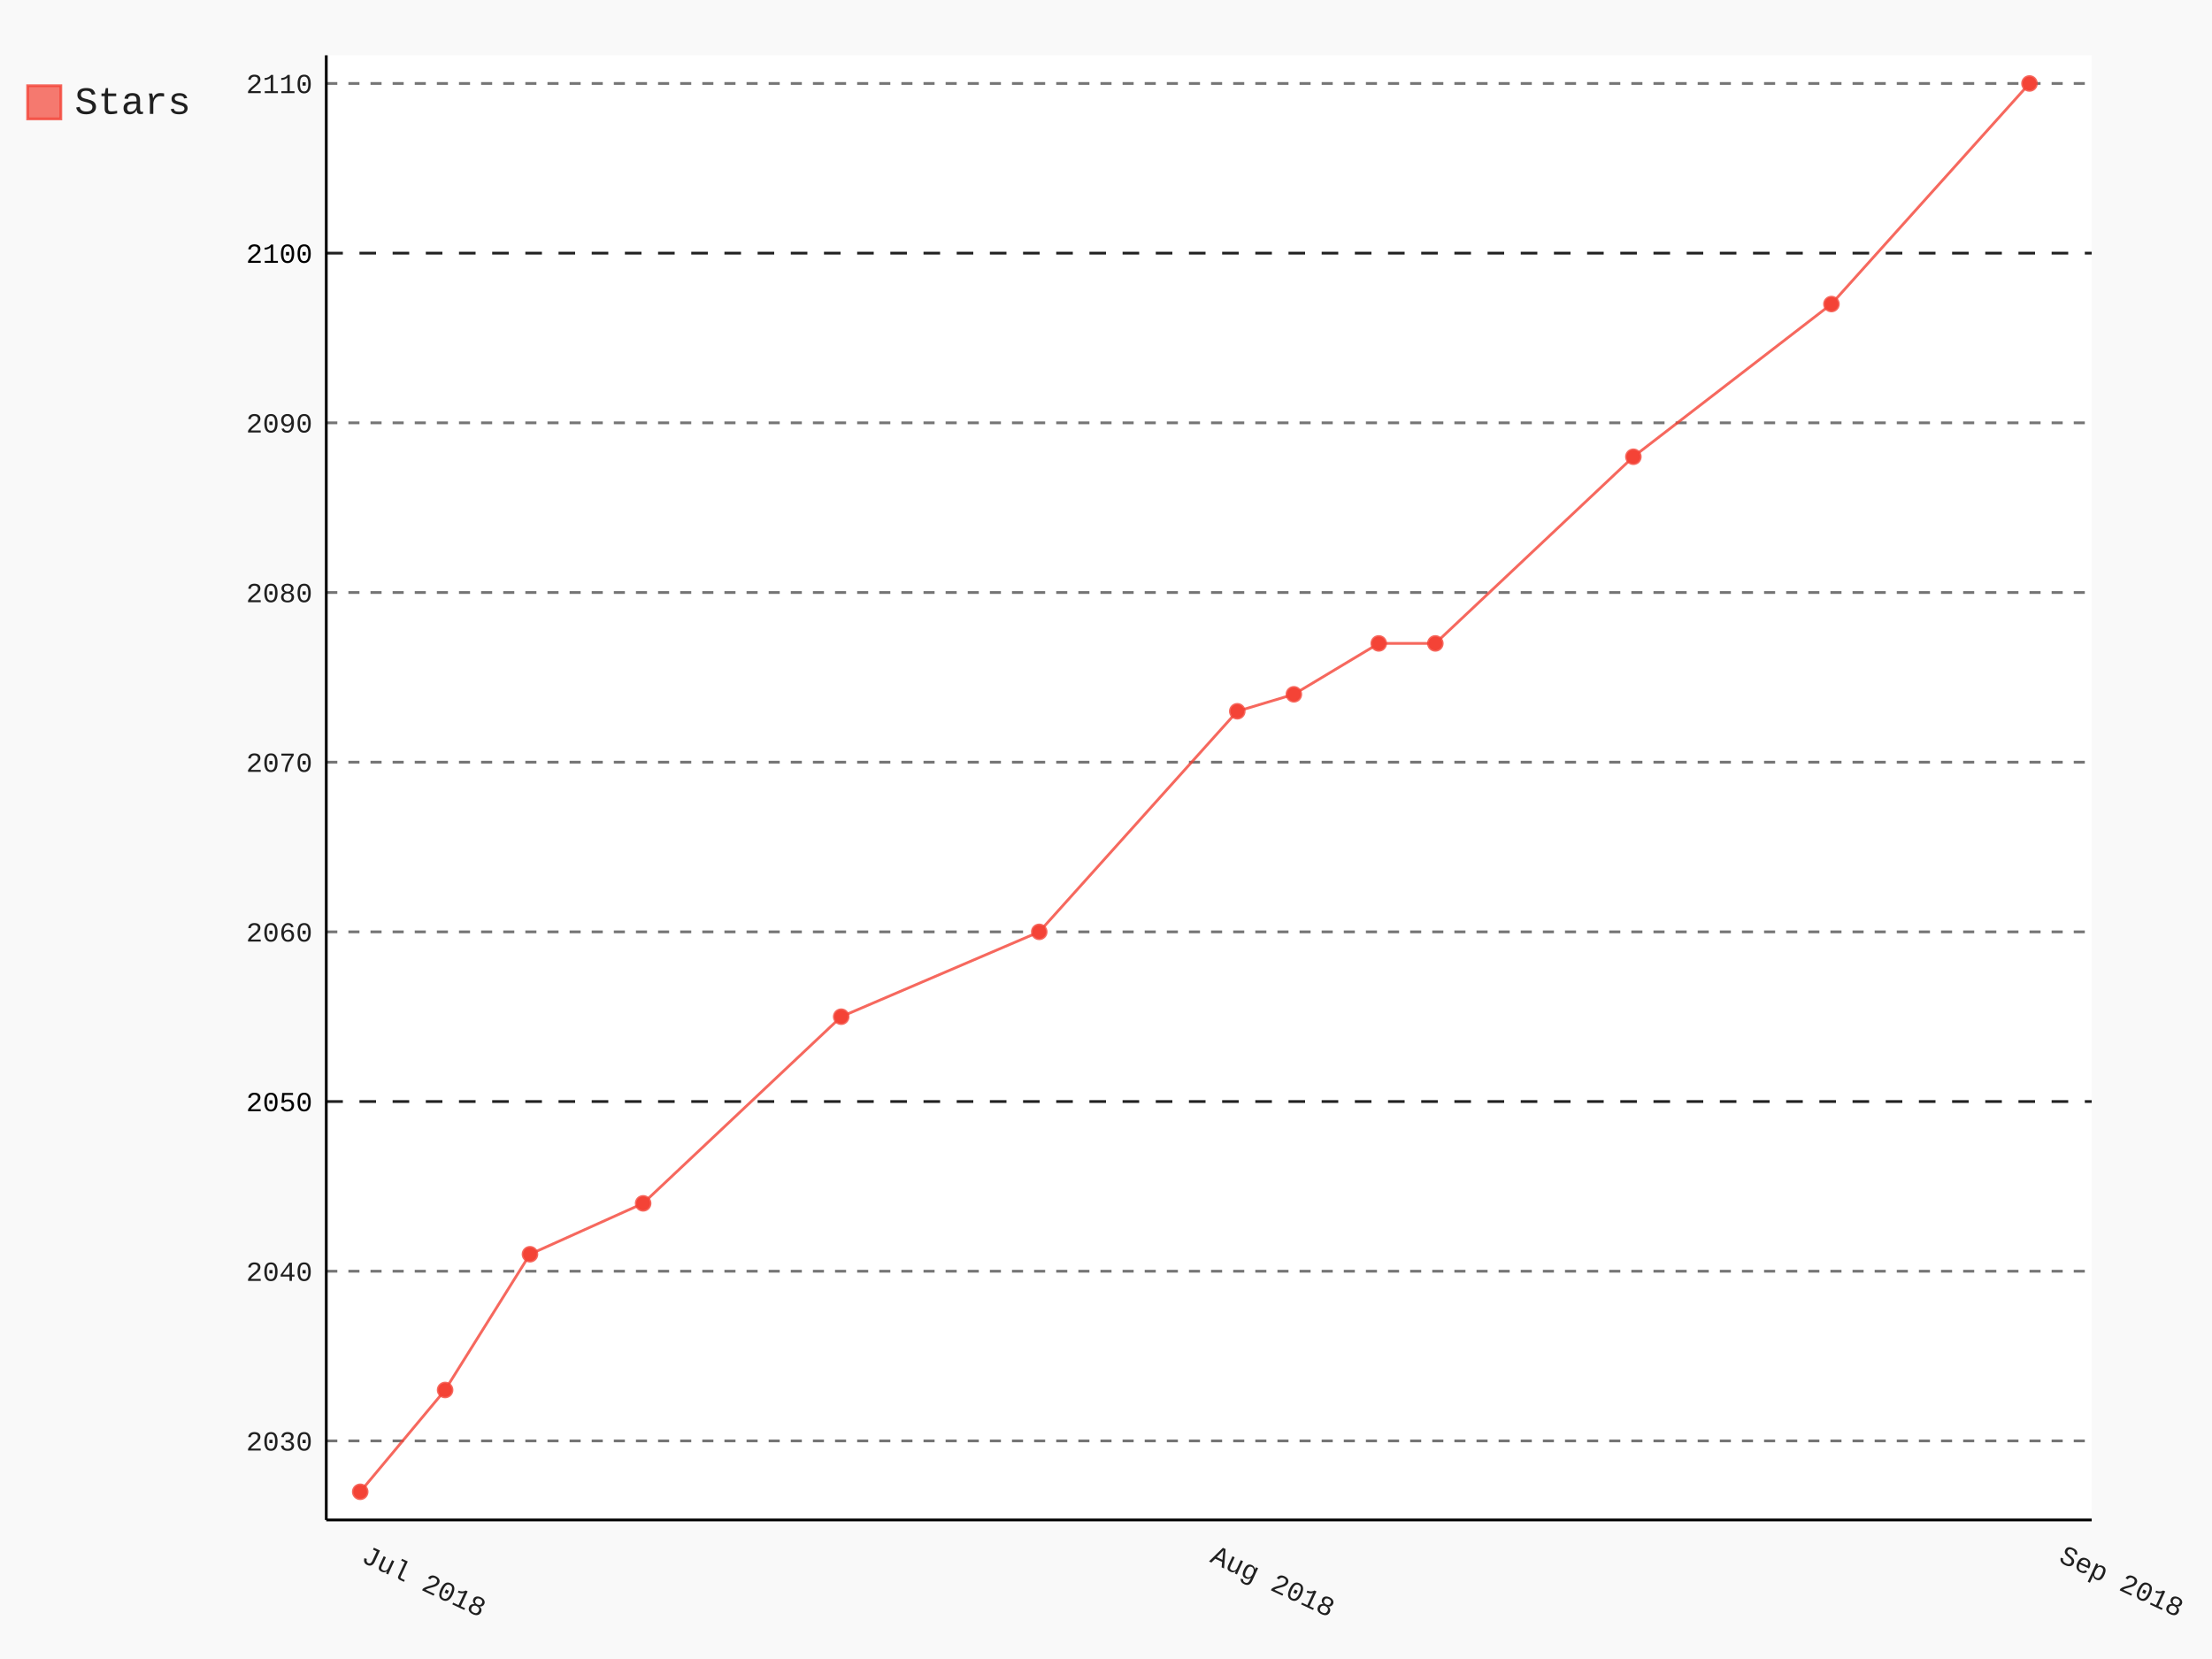
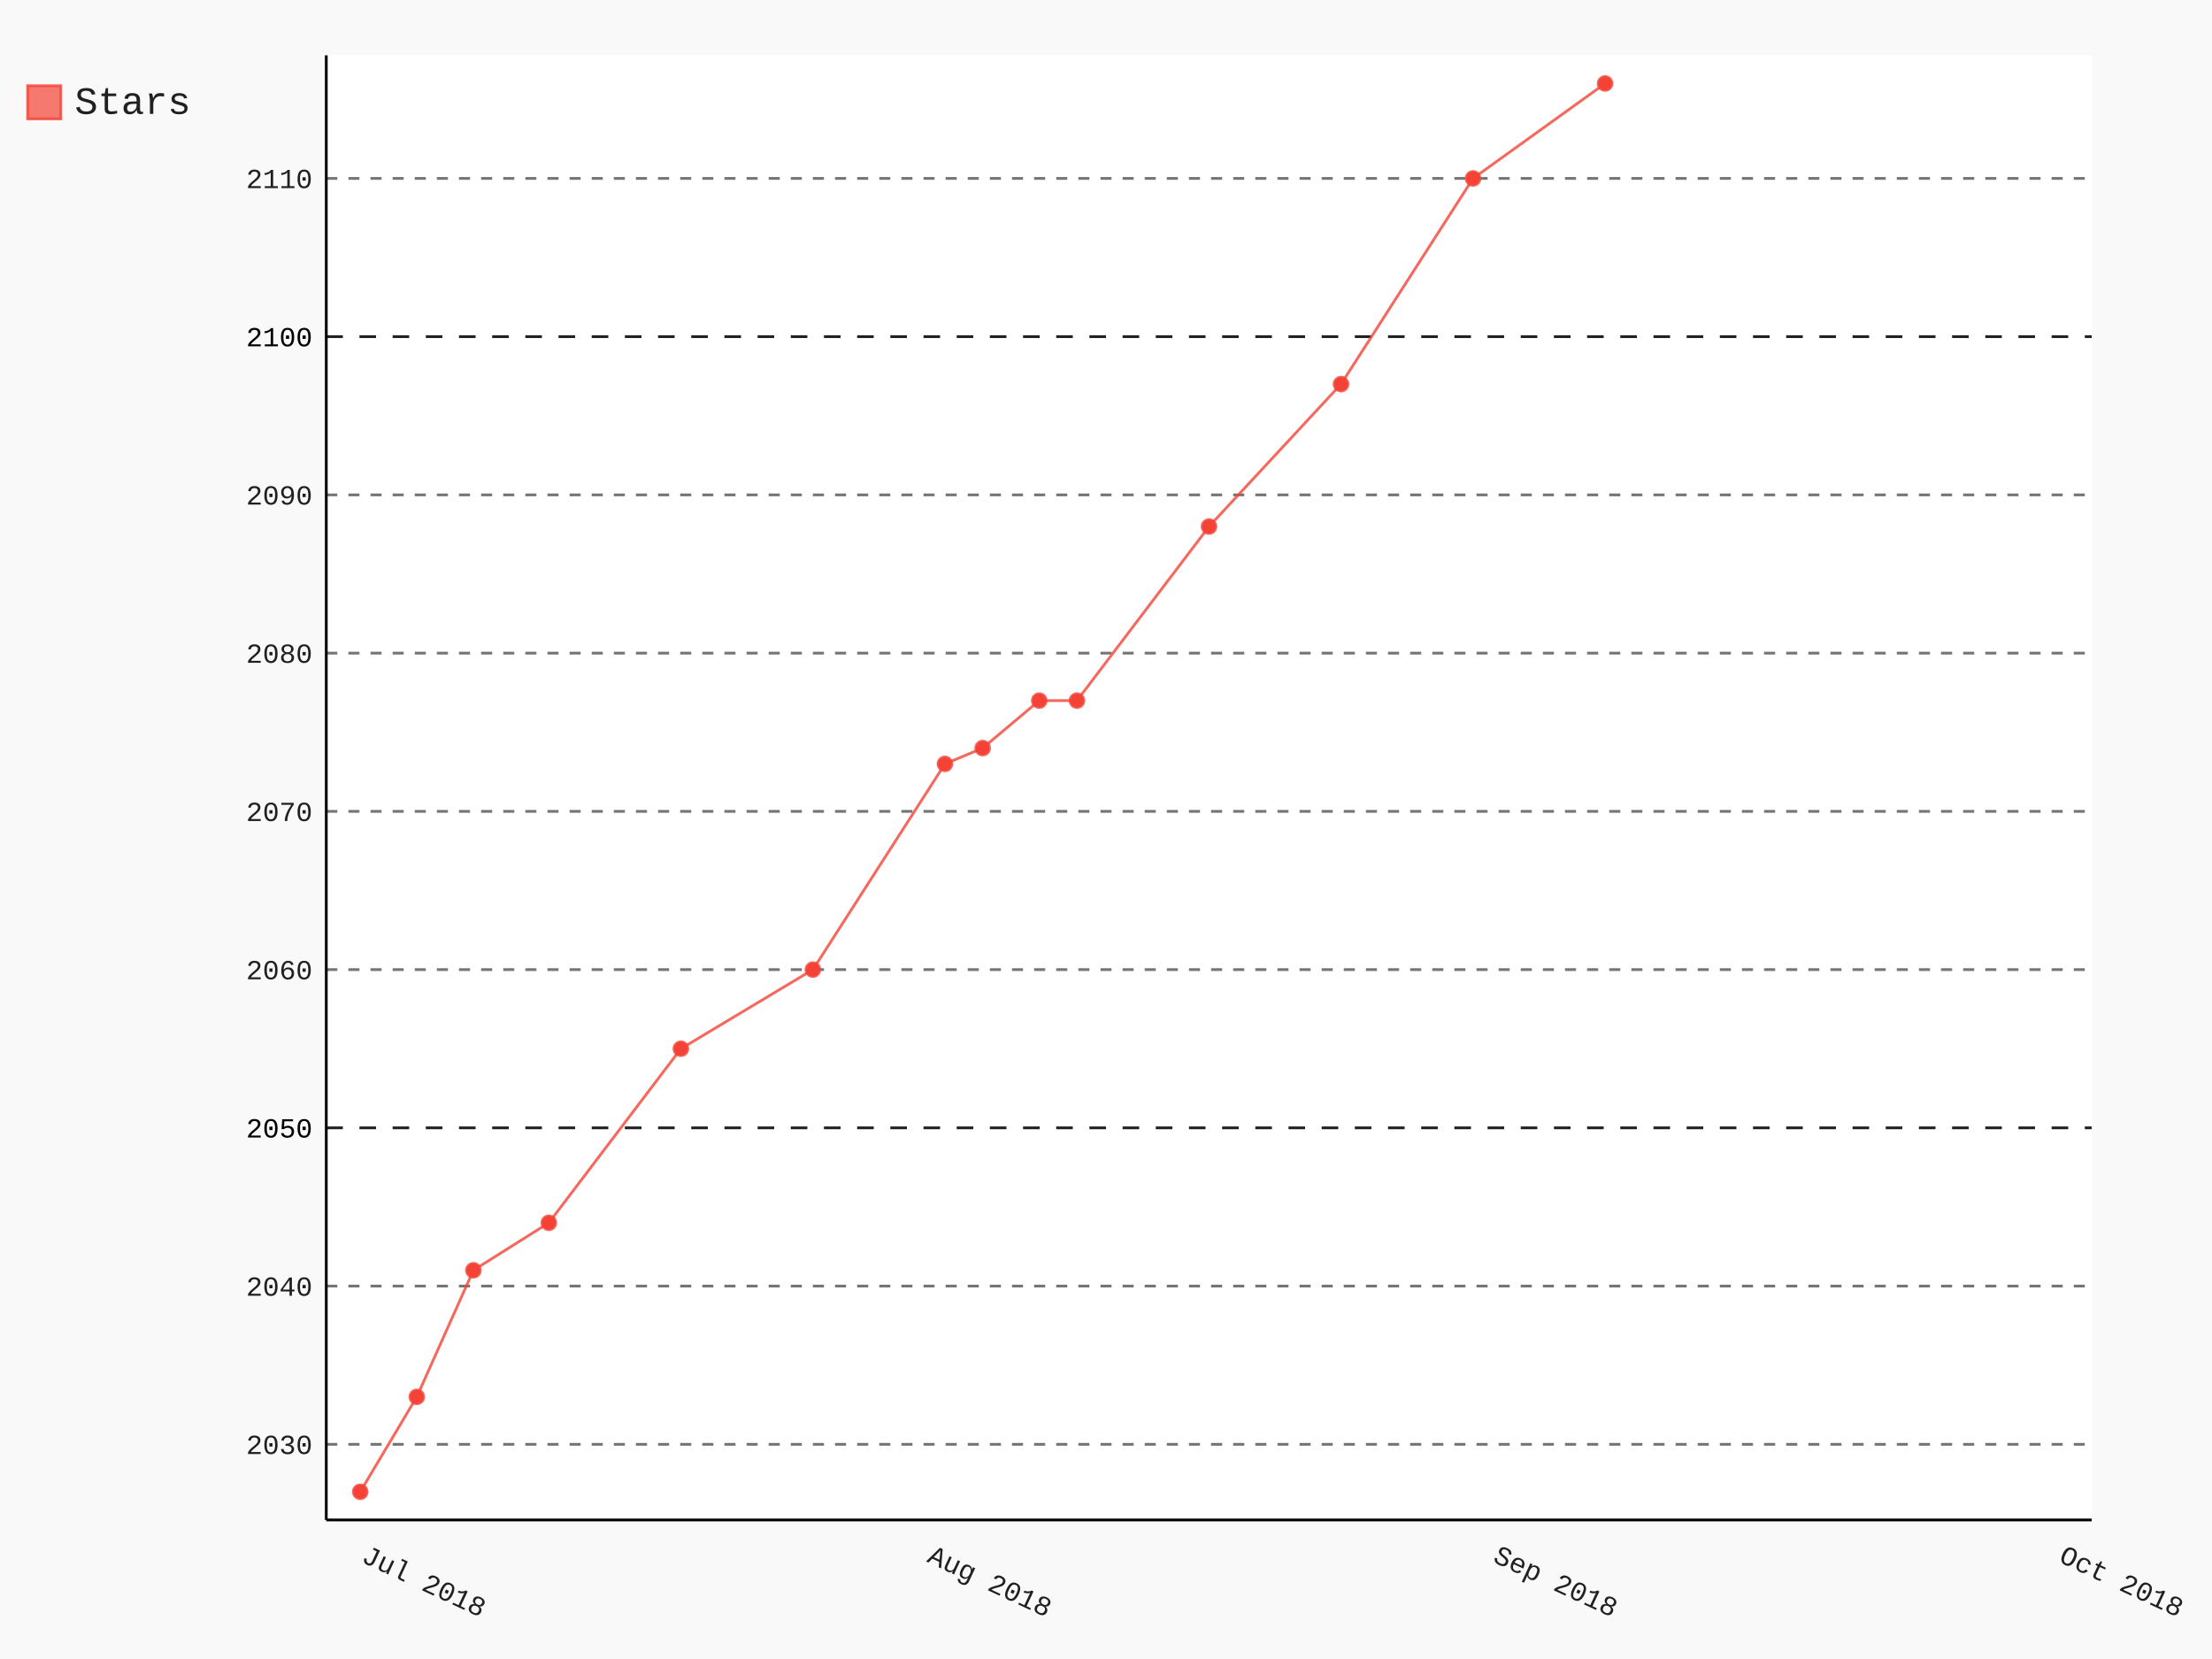
- <svg xmlns="http://www.w3.org/2000/svg" class="pygal-chart" id="chart-a4dc227d-fd70-4a26-aaef-ab16305eb99e" viewBox="0 0 800 600">
+ <svg xmlns="http://www.w3.org/2000/svg" class="pygal-chart" id="chart-fae9339b-6ca9-4b08-8e58-5136b9d37114" viewBox="0 0 800 600">
  <defs>
-     <style type="text/css">#chart-a4dc227d-fd70-4a26-aaef-ab16305eb99e{-webkit-user-select:none;-webkit-font-smoothing:antialiased;font-family:Consolas,"Liberation Mono",Menlo,Courier,monospace}#chart-a4dc227d-fd70-4a26-aaef-ab16305eb99e .title{font-family:Consolas,"Liberation Mono",Menlo,Courier,monospace;font-size:16px}#chart-a4dc227d-fd70-4a26-aaef-ab16305eb99e .legends .legend text{font-family:Consolas,"Liberation Mono",Menlo,Courier,monospace;font-size:14px}#chart-a4dc227d-fd70-4a26-aaef-ab16305eb99e .axis text{font-family:Consolas,"Liberation Mono",Menlo,Courier,monospace;font-size:10px}#chart-a4dc227d-fd70-4a26-aaef-ab16305eb99e .axis text.major{font-family:Consolas,"Liberation Mono",Menlo,Courier,monospace;font-size:10px}#chart-a4dc227d-fd70-4a26-aaef-ab16305eb99e .text-overlay text.value{font-family:Consolas,"Liberation Mono",Menlo,Courier,monospace;font-size:16px}#chart-a4dc227d-fd70-4a26-aaef-ab16305eb99e .text-overlay text.label{font-family:Consolas,"Liberation Mono",Menlo,Courier,monospace;font-size:10px}#chart-a4dc227d-fd70-4a26-aaef-ab16305eb99e .tooltip{font-family:Consolas,"Liberation Mono",Menlo,Courier,monospace;font-size:14px}#chart-a4dc227d-fd70-4a26-aaef-ab16305eb99e text.no_data{font-family:Consolas,"Liberation Mono",Menlo,Courier,monospace;font-size:64px}
- #chart-a4dc227d-fd70-4a26-aaef-ab16305eb99e{background-color:rgba(249,249,249,1)}#chart-a4dc227d-fd70-4a26-aaef-ab16305eb99e path,#chart-a4dc227d-fd70-4a26-aaef-ab16305eb99e line,#chart-a4dc227d-fd70-4a26-aaef-ab16305eb99e rect,#chart-a4dc227d-fd70-4a26-aaef-ab16305eb99e circle{-webkit-transition:150ms;-moz-transition:150ms;transition:150ms}#chart-a4dc227d-fd70-4a26-aaef-ab16305eb99e .graph &gt; .background{fill:rgba(249,249,249,1)}#chart-a4dc227d-fd70-4a26-aaef-ab16305eb99e .plot &gt; .background{fill:rgba(255,255,255,1)}#chart-a4dc227d-fd70-4a26-aaef-ab16305eb99e .graph{fill:rgba(0,0,0,.87)}#chart-a4dc227d-fd70-4a26-aaef-ab16305eb99e text.no_data{fill:rgba(0,0,0,1)}#chart-a4dc227d-fd70-4a26-aaef-ab16305eb99e .title{fill:rgba(0,0,0,1)}#chart-a4dc227d-fd70-4a26-aaef-ab16305eb99e .legends .legend text{fill:rgba(0,0,0,.87)}#chart-a4dc227d-fd70-4a26-aaef-ab16305eb99e .legends .legend:hover text{fill:rgba(0,0,0,1)}#chart-a4dc227d-fd70-4a26-aaef-ab16305eb99e .axis .line{stroke:rgba(0,0,0,1)}#chart-a4dc227d-fd70-4a26-aaef-ab16305eb99e .axis .guide.line{stroke:rgba(0,0,0,.54)}#chart-a4dc227d-fd70-4a26-aaef-ab16305eb99e .axis .major.line{stroke:rgba(0,0,0,.87)}#chart-a4dc227d-fd70-4a26-aaef-ab16305eb99e .axis text.major{fill:rgba(0,0,0,1)}#chart-a4dc227d-fd70-4a26-aaef-ab16305eb99e .axis.y .guides:hover .guide.line,#chart-a4dc227d-fd70-4a26-aaef-ab16305eb99e .line-graph .axis.x .guides:hover .guide.line,#chart-a4dc227d-fd70-4a26-aaef-ab16305eb99e .stackedline-graph .axis.x .guides:hover .guide.line,#chart-a4dc227d-fd70-4a26-aaef-ab16305eb99e .xy-graph .axis.x .guides:hover .guide.line{stroke:rgba(0,0,0,1)}#chart-a4dc227d-fd70-4a26-aaef-ab16305eb99e .axis .guides:hover text{fill:rgba(0,0,0,1)}#chart-a4dc227d-fd70-4a26-aaef-ab16305eb99e .reactive{fill-opacity:.7;stroke-opacity:.8}#chart-a4dc227d-fd70-4a26-aaef-ab16305eb99e .ci{stroke:rgba(0,0,0,.87)}#chart-a4dc227d-fd70-4a26-aaef-ab16305eb99e .reactive.active,#chart-a4dc227d-fd70-4a26-aaef-ab16305eb99e .active .reactive{fill-opacity:.8;stroke-opacity:.9;stroke-width:4}#chart-a4dc227d-fd70-4a26-aaef-ab16305eb99e .ci .reactive.active{stroke-width:1.5}#chart-a4dc227d-fd70-4a26-aaef-ab16305eb99e .series text{fill:rgba(0,0,0,1)}#chart-a4dc227d-fd70-4a26-aaef-ab16305eb99e .tooltip rect{fill:rgba(255,255,255,1);stroke:rgba(0,0,0,1);-webkit-transition:opacity 150ms;-moz-transition:opacity 150ms;transition:opacity 150ms}#chart-a4dc227d-fd70-4a26-aaef-ab16305eb99e .tooltip .label{fill:rgba(0,0,0,.87)}#chart-a4dc227d-fd70-4a26-aaef-ab16305eb99e .tooltip .label{fill:rgba(0,0,0,.87)}#chart-a4dc227d-fd70-4a26-aaef-ab16305eb99e .tooltip .legend{font-size:.8em;fill:rgba(0,0,0,.54)}#chart-a4dc227d-fd70-4a26-aaef-ab16305eb99e .tooltip .x_label{font-size:.6em;fill:rgba(0,0,0,1)}#chart-a4dc227d-fd70-4a26-aaef-ab16305eb99e .tooltip .xlink{font-size:.5em;text-decoration:underline}#chart-a4dc227d-fd70-4a26-aaef-ab16305eb99e .tooltip .value{font-size:1.5em}#chart-a4dc227d-fd70-4a26-aaef-ab16305eb99e .bound{font-size:.5em}#chart-a4dc227d-fd70-4a26-aaef-ab16305eb99e .max-value{font-size:.75em;fill:rgba(0,0,0,.54)}#chart-a4dc227d-fd70-4a26-aaef-ab16305eb99e .map-element{fill:rgba(255,255,255,1);stroke:rgba(0,0,0,.54) !important}#chart-a4dc227d-fd70-4a26-aaef-ab16305eb99e .map-element .reactive{fill-opacity:inherit;stroke-opacity:inherit}#chart-a4dc227d-fd70-4a26-aaef-ab16305eb99e .color-0,#chart-a4dc227d-fd70-4a26-aaef-ab16305eb99e .color-0 a:visited{stroke:#F44336;fill:#F44336}#chart-a4dc227d-fd70-4a26-aaef-ab16305eb99e .text-overlay .color-0 text{fill:black}
- #chart-a4dc227d-fd70-4a26-aaef-ab16305eb99e text.no_data{text-anchor:middle}#chart-a4dc227d-fd70-4a26-aaef-ab16305eb99e .guide.line{fill:none}#chart-a4dc227d-fd70-4a26-aaef-ab16305eb99e .centered{text-anchor:middle}#chart-a4dc227d-fd70-4a26-aaef-ab16305eb99e .title{text-anchor:middle}#chart-a4dc227d-fd70-4a26-aaef-ab16305eb99e .legends .legend text{fill-opacity:1}#chart-a4dc227d-fd70-4a26-aaef-ab16305eb99e .axis.x text{text-anchor:middle}#chart-a4dc227d-fd70-4a26-aaef-ab16305eb99e .axis.x:not(.web) text[transform]{text-anchor:start}#chart-a4dc227d-fd70-4a26-aaef-ab16305eb99e .axis.x:not(.web) text[transform].backwards{text-anchor:end}#chart-a4dc227d-fd70-4a26-aaef-ab16305eb99e .axis.y text{text-anchor:end}#chart-a4dc227d-fd70-4a26-aaef-ab16305eb99e .axis.y text[transform].backwards{text-anchor:start}#chart-a4dc227d-fd70-4a26-aaef-ab16305eb99e .axis.y2 text{text-anchor:start}#chart-a4dc227d-fd70-4a26-aaef-ab16305eb99e .axis.y2 text[transform].backwards{text-anchor:end}#chart-a4dc227d-fd70-4a26-aaef-ab16305eb99e .axis .guide.line{stroke-dasharray:4,4}#chart-a4dc227d-fd70-4a26-aaef-ab16305eb99e .axis .major.guide.line{stroke-dasharray:6,6}#chart-a4dc227d-fd70-4a26-aaef-ab16305eb99e .horizontal .axis.y .guide.line,#chart-a4dc227d-fd70-4a26-aaef-ab16305eb99e .horizontal .axis.y2 .guide.line,#chart-a4dc227d-fd70-4a26-aaef-ab16305eb99e .vertical .axis.x .guide.line{opacity:0}#chart-a4dc227d-fd70-4a26-aaef-ab16305eb99e .horizontal .axis.always_show .guide.line,#chart-a4dc227d-fd70-4a26-aaef-ab16305eb99e .vertical .axis.always_show .guide.line{opacity:1 !important}#chart-a4dc227d-fd70-4a26-aaef-ab16305eb99e .axis.y .guides:hover .guide.line,#chart-a4dc227d-fd70-4a26-aaef-ab16305eb99e .axis.y2 .guides:hover .guide.line,#chart-a4dc227d-fd70-4a26-aaef-ab16305eb99e .axis.x .guides:hover .guide.line{opacity:1}#chart-a4dc227d-fd70-4a26-aaef-ab16305eb99e .axis .guides:hover text{opacity:1}#chart-a4dc227d-fd70-4a26-aaef-ab16305eb99e .nofill{fill:none}#chart-a4dc227d-fd70-4a26-aaef-ab16305eb99e .subtle-fill{fill-opacity:.2}#chart-a4dc227d-fd70-4a26-aaef-ab16305eb99e .dot{stroke-width:1px;fill-opacity:1}#chart-a4dc227d-fd70-4a26-aaef-ab16305eb99e .dot.active{stroke-width:5px}#chart-a4dc227d-fd70-4a26-aaef-ab16305eb99e .dot.negative{fill:transparent}#chart-a4dc227d-fd70-4a26-aaef-ab16305eb99e text,#chart-a4dc227d-fd70-4a26-aaef-ab16305eb99e tspan{stroke:none !important}#chart-a4dc227d-fd70-4a26-aaef-ab16305eb99e .series text.active{opacity:1}#chart-a4dc227d-fd70-4a26-aaef-ab16305eb99e .tooltip rect{fill-opacity:.95;stroke-width:.5}#chart-a4dc227d-fd70-4a26-aaef-ab16305eb99e .tooltip text{fill-opacity:1}#chart-a4dc227d-fd70-4a26-aaef-ab16305eb99e .showable{visibility:hidden}#chart-a4dc227d-fd70-4a26-aaef-ab16305eb99e .showable.shown{visibility:visible}#chart-a4dc227d-fd70-4a26-aaef-ab16305eb99e .gauge-background{fill:rgba(229,229,229,1);stroke:none}#chart-a4dc227d-fd70-4a26-aaef-ab16305eb99e .bg-lines{stroke:rgba(249,249,249,1);stroke-width:2px}</style>
+     <style type="text/css">#chart-fae9339b-6ca9-4b08-8e58-5136b9d37114{-webkit-user-select:none;-webkit-font-smoothing:antialiased;font-family:Consolas,"Liberation Mono",Menlo,Courier,monospace}#chart-fae9339b-6ca9-4b08-8e58-5136b9d37114 .title{font-family:Consolas,"Liberation Mono",Menlo,Courier,monospace;font-size:16px}#chart-fae9339b-6ca9-4b08-8e58-5136b9d37114 .legends .legend text{font-family:Consolas,"Liberation Mono",Menlo,Courier,monospace;font-size:14px}#chart-fae9339b-6ca9-4b08-8e58-5136b9d37114 .axis text{font-family:Consolas,"Liberation Mono",Menlo,Courier,monospace;font-size:10px}#chart-fae9339b-6ca9-4b08-8e58-5136b9d37114 .axis text.major{font-family:Consolas,"Liberation Mono",Menlo,Courier,monospace;font-size:10px}#chart-fae9339b-6ca9-4b08-8e58-5136b9d37114 .text-overlay text.value{font-family:Consolas,"Liberation Mono",Menlo,Courier,monospace;font-size:16px}#chart-fae9339b-6ca9-4b08-8e58-5136b9d37114 .text-overlay text.label{font-family:Consolas,"Liberation Mono",Menlo,Courier,monospace;font-size:10px}#chart-fae9339b-6ca9-4b08-8e58-5136b9d37114 .tooltip{font-family:Consolas,"Liberation Mono",Menlo,Courier,monospace;font-size:14px}#chart-fae9339b-6ca9-4b08-8e58-5136b9d37114 text.no_data{font-family:Consolas,"Liberation Mono",Menlo,Courier,monospace;font-size:64px}
+ #chart-fae9339b-6ca9-4b08-8e58-5136b9d37114{background-color:rgba(249,249,249,1)}#chart-fae9339b-6ca9-4b08-8e58-5136b9d37114 path,#chart-fae9339b-6ca9-4b08-8e58-5136b9d37114 line,#chart-fae9339b-6ca9-4b08-8e58-5136b9d37114 rect,#chart-fae9339b-6ca9-4b08-8e58-5136b9d37114 circle{-webkit-transition:150ms;-moz-transition:150ms;transition:150ms}#chart-fae9339b-6ca9-4b08-8e58-5136b9d37114 .graph &gt; .background{fill:rgba(249,249,249,1)}#chart-fae9339b-6ca9-4b08-8e58-5136b9d37114 .plot &gt; .background{fill:rgba(255,255,255,1)}#chart-fae9339b-6ca9-4b08-8e58-5136b9d37114 .graph{fill:rgba(0,0,0,.87)}#chart-fae9339b-6ca9-4b08-8e58-5136b9d37114 text.no_data{fill:rgba(0,0,0,1)}#chart-fae9339b-6ca9-4b08-8e58-5136b9d37114 .title{fill:rgba(0,0,0,1)}#chart-fae9339b-6ca9-4b08-8e58-5136b9d37114 .legends .legend text{fill:rgba(0,0,0,.87)}#chart-fae9339b-6ca9-4b08-8e58-5136b9d37114 .legends .legend:hover text{fill:rgba(0,0,0,1)}#chart-fae9339b-6ca9-4b08-8e58-5136b9d37114 .axis .line{stroke:rgba(0,0,0,1)}#chart-fae9339b-6ca9-4b08-8e58-5136b9d37114 .axis .guide.line{stroke:rgba(0,0,0,.54)}#chart-fae9339b-6ca9-4b08-8e58-5136b9d37114 .axis .major.line{stroke:rgba(0,0,0,.87)}#chart-fae9339b-6ca9-4b08-8e58-5136b9d37114 .axis text.major{fill:rgba(0,0,0,1)}#chart-fae9339b-6ca9-4b08-8e58-5136b9d37114 .axis.y .guides:hover .guide.line,#chart-fae9339b-6ca9-4b08-8e58-5136b9d37114 .line-graph .axis.x .guides:hover .guide.line,#chart-fae9339b-6ca9-4b08-8e58-5136b9d37114 .stackedline-graph .axis.x .guides:hover .guide.line,#chart-fae9339b-6ca9-4b08-8e58-5136b9d37114 .xy-graph .axis.x .guides:hover .guide.line{stroke:rgba(0,0,0,1)}#chart-fae9339b-6ca9-4b08-8e58-5136b9d37114 .axis .guides:hover text{fill:rgba(0,0,0,1)}#chart-fae9339b-6ca9-4b08-8e58-5136b9d37114 .reactive{fill-opacity:.7;stroke-opacity:.8}#chart-fae9339b-6ca9-4b08-8e58-5136b9d37114 .ci{stroke:rgba(0,0,0,.87)}#chart-fae9339b-6ca9-4b08-8e58-5136b9d37114 .reactive.active,#chart-fae9339b-6ca9-4b08-8e58-5136b9d37114 .active .reactive{fill-opacity:.8;stroke-opacity:.9;stroke-width:4}#chart-fae9339b-6ca9-4b08-8e58-5136b9d37114 .ci .reactive.active{stroke-width:1.5}#chart-fae9339b-6ca9-4b08-8e58-5136b9d37114 .series text{fill:rgba(0,0,0,1)}#chart-fae9339b-6ca9-4b08-8e58-5136b9d37114 .tooltip rect{fill:rgba(255,255,255,1);stroke:rgba(0,0,0,1);-webkit-transition:opacity 150ms;-moz-transition:opacity 150ms;transition:opacity 150ms}#chart-fae9339b-6ca9-4b08-8e58-5136b9d37114 .tooltip .label{fill:rgba(0,0,0,.87)}#chart-fae9339b-6ca9-4b08-8e58-5136b9d37114 .tooltip .label{fill:rgba(0,0,0,.87)}#chart-fae9339b-6ca9-4b08-8e58-5136b9d37114 .tooltip .legend{font-size:.8em;fill:rgba(0,0,0,.54)}#chart-fae9339b-6ca9-4b08-8e58-5136b9d37114 .tooltip .x_label{font-size:.6em;fill:rgba(0,0,0,1)}#chart-fae9339b-6ca9-4b08-8e58-5136b9d37114 .tooltip .xlink{font-size:.5em;text-decoration:underline}#chart-fae9339b-6ca9-4b08-8e58-5136b9d37114 .tooltip .value{font-size:1.5em}#chart-fae9339b-6ca9-4b08-8e58-5136b9d37114 .bound{font-size:.5em}#chart-fae9339b-6ca9-4b08-8e58-5136b9d37114 .max-value{font-size:.75em;fill:rgba(0,0,0,.54)}#chart-fae9339b-6ca9-4b08-8e58-5136b9d37114 .map-element{fill:rgba(255,255,255,1);stroke:rgba(0,0,0,.54) !important}#chart-fae9339b-6ca9-4b08-8e58-5136b9d37114 .map-element .reactive{fill-opacity:inherit;stroke-opacity:inherit}#chart-fae9339b-6ca9-4b08-8e58-5136b9d37114 .color-0,#chart-fae9339b-6ca9-4b08-8e58-5136b9d37114 .color-0 a:visited{stroke:#F44336;fill:#F44336}#chart-fae9339b-6ca9-4b08-8e58-5136b9d37114 .text-overlay .color-0 text{fill:black}
+ #chart-fae9339b-6ca9-4b08-8e58-5136b9d37114 text.no_data{text-anchor:middle}#chart-fae9339b-6ca9-4b08-8e58-5136b9d37114 .guide.line{fill:none}#chart-fae9339b-6ca9-4b08-8e58-5136b9d37114 .centered{text-anchor:middle}#chart-fae9339b-6ca9-4b08-8e58-5136b9d37114 .title{text-anchor:middle}#chart-fae9339b-6ca9-4b08-8e58-5136b9d37114 .legends .legend text{fill-opacity:1}#chart-fae9339b-6ca9-4b08-8e58-5136b9d37114 .axis.x text{text-anchor:middle}#chart-fae9339b-6ca9-4b08-8e58-5136b9d37114 .axis.x:not(.web) text[transform]{text-anchor:start}#chart-fae9339b-6ca9-4b08-8e58-5136b9d37114 .axis.x:not(.web) text[transform].backwards{text-anchor:end}#chart-fae9339b-6ca9-4b08-8e58-5136b9d37114 .axis.y text{text-anchor:end}#chart-fae9339b-6ca9-4b08-8e58-5136b9d37114 .axis.y text[transform].backwards{text-anchor:start}#chart-fae9339b-6ca9-4b08-8e58-5136b9d37114 .axis.y2 text{text-anchor:start}#chart-fae9339b-6ca9-4b08-8e58-5136b9d37114 .axis.y2 text[transform].backwards{text-anchor:end}#chart-fae9339b-6ca9-4b08-8e58-5136b9d37114 .axis .guide.line{stroke-dasharray:4,4}#chart-fae9339b-6ca9-4b08-8e58-5136b9d37114 .axis .major.guide.line{stroke-dasharray:6,6}#chart-fae9339b-6ca9-4b08-8e58-5136b9d37114 .horizontal .axis.y .guide.line,#chart-fae9339b-6ca9-4b08-8e58-5136b9d37114 .horizontal .axis.y2 .guide.line,#chart-fae9339b-6ca9-4b08-8e58-5136b9d37114 .vertical .axis.x .guide.line{opacity:0}#chart-fae9339b-6ca9-4b08-8e58-5136b9d37114 .horizontal .axis.always_show .guide.line,#chart-fae9339b-6ca9-4b08-8e58-5136b9d37114 .vertical .axis.always_show .guide.line{opacity:1 !important}#chart-fae9339b-6ca9-4b08-8e58-5136b9d37114 .axis.y .guides:hover .guide.line,#chart-fae9339b-6ca9-4b08-8e58-5136b9d37114 .axis.y2 .guides:hover .guide.line,#chart-fae9339b-6ca9-4b08-8e58-5136b9d37114 .axis.x .guides:hover .guide.line{opacity:1}#chart-fae9339b-6ca9-4b08-8e58-5136b9d37114 .axis .guides:hover text{opacity:1}#chart-fae9339b-6ca9-4b08-8e58-5136b9d37114 .nofill{fill:none}#chart-fae9339b-6ca9-4b08-8e58-5136b9d37114 .subtle-fill{fill-opacity:.2}#chart-fae9339b-6ca9-4b08-8e58-5136b9d37114 .dot{stroke-width:1px;fill-opacity:1}#chart-fae9339b-6ca9-4b08-8e58-5136b9d37114 .dot.active{stroke-width:5px}#chart-fae9339b-6ca9-4b08-8e58-5136b9d37114 .dot.negative{fill:transparent}#chart-fae9339b-6ca9-4b08-8e58-5136b9d37114 text,#chart-fae9339b-6ca9-4b08-8e58-5136b9d37114 tspan{stroke:none !important}#chart-fae9339b-6ca9-4b08-8e58-5136b9d37114 .series text.active{opacity:1}#chart-fae9339b-6ca9-4b08-8e58-5136b9d37114 .tooltip rect{fill-opacity:.95;stroke-width:.5}#chart-fae9339b-6ca9-4b08-8e58-5136b9d37114 .tooltip text{fill-opacity:1}#chart-fae9339b-6ca9-4b08-8e58-5136b9d37114 .showable{visibility:hidden}#chart-fae9339b-6ca9-4b08-8e58-5136b9d37114 .showable.shown{visibility:visible}#chart-fae9339b-6ca9-4b08-8e58-5136b9d37114 .gauge-background{fill:rgba(229,229,229,1);stroke:none}#chart-fae9339b-6ca9-4b08-8e58-5136b9d37114 .bg-lines{stroke:rgba(249,249,249,1);stroke-width:2px}</style>
  </defs>
  <g class="graph datetimeline-graph vertical">
    <rect class="background" height="600" width="800" x="0" y="0" />
    <g class="plot" transform="translate(118, 20)">
      <rect class="background" height="529.714" width="638.497" x="0" y="0" />
      <g class="axis y always_show">
        <path class="line" d="M0 529.714 h638.497" />
        <g class="guides">
-           <path class="guide line" d="M0 501.118 h638.497" />
-           <text class="" x="-5" y="504.618">2030</text>
+           <path class="guide line" d="M0 502.359 h638.497" />
+           <text class="" x="-5" y="505.859">2030</text>
        </g>
        <g class="guides">
-           <path class="guide line" d="M0 439.751 h638.497" />
-           <text class="" x="-5" y="443.251">2040</text>
+           <path class="guide line" d="M0 445.129 h638.497" />
+           <text class="" x="-5" y="448.629">2040</text>
        </g>
        <g class="guides">
-           <path class="major guide line" d="M0 378.385 h638.497" />
-           <text class="major" x="-5" y="381.885">2050</text>
+           <path class="major guide line" d="M0 387.9 h638.497" />
+           <text class="major" x="-5" y="391.4">2050</text>
        </g>
        <g class="guides">
-           <path class="guide line" d="M0 317.019 h638.497" />
-           <text class="" x="-5" y="320.519">2060</text>
+           <path class="guide line" d="M0 330.671 h638.497" />
+           <text class="" x="-5" y="334.171">2060</text>
        </g>
        <g class="guides">
-           <path class="guide line" d="M0 255.652 h638.497" />
-           <text class="" x="-5" y="259.152">2070</text>
+           <path class="guide line" d="M0 273.442 h638.497" />
+           <text class="" x="-5" y="276.942">2070</text>
        </g>
        <g class="guides">
-           <path class="guide line" d="M0 194.286 h638.497" />
-           <text class="" x="-5" y="197.786">2080</text>
+           <path class="guide line" d="M0 216.212 h638.497" />
+           <text class="" x="-5" y="219.712">2080</text>
        </g>
        <g class="guides">
-           <path class="guide line" d="M0 132.92 h638.497" />
-           <text class="" x="-5" y="136.42">2090</text>
+           <path class="guide line" d="M0 158.983 h638.497" />
+           <text class="" x="-5" y="162.483">2090</text>
        </g>
        <g class="guides">
-           <path class="major guide line" d="M0 71.553 h638.497" />
-           <text class="major" x="-5" y="75.053">2100</text>
+           <path class="major guide line" d="M0 101.754 h638.497" />
+           <text class="major" x="-5" y="105.254">2100</text>
        </g>
        <g class="guides">
-           <path class="guide line" d="M0 10.187 h638.497" />
-           <text class="" x="-5" y="13.687">2110</text>
+           <path class="guide line" d="M0 44.524 h638.497" />
+           <text class="" x="-5" y="48.024">2110</text>
        </g>
      </g>
      <g class="axis x">
        <path class="line" d="M0 0 v529.714" />
        <g class="guides">
          <path class="guide line" d="M12.279 0 v529.714" />
          <text class="" transform="rotate(25 12.27879 544.7143)" x="12.279" y="544.714">Jul 2018</text>
        </g>
        <g class="guides">
-           <path class="guide line" d="M319.249 0 v529.714" />
-           <text class="" transform="rotate(25 319.2486 544.7143)" x="319.249" y="544.714">Aug 2018</text>
+           <path class="guide line" d="M216.925 0 v529.714" />
+           <text class="" transform="rotate(25 216.9253 544.7143)" x="216.925" y="544.714">Aug 2018</text>
+         </g>
+         <g class="guides">
+           <path class="guide line" d="M421.572 0 v529.714" />
+           <text class="" transform="rotate(25 421.5719 544.7143)" x="421.572" y="544.714">Sep 2018</text>
        </g>
        <g class="guides">
          <path class="guide line" d="M626.218 0 v529.714" />
-           <text class="" transform="rotate(25 626.2184 544.7143)" x="626.218" y="544.714">Sep 2018</text>
+           <text class="" transform="rotate(25 626.2184 544.7143)" x="626.218" y="544.714">Oct 2018</text>
        </g>
      </g>
      <g class="series serie-0 color-0">
-         <path class="line reactive nofill" d="M12.279 519.528 L42.976 482.708 73.673 433.615 114.602 415.205 186.228 347.702 257.855 317.019 329.481 237.242 349.946 231.106 380.643 212.696 401.107 212.696 472.734 145.193 544.36 89.963 615.986 10.187" />
+         <path class="line reactive nofill" d="M12.279 519.528 L32.743 485.19 53.208 439.407 80.494 422.238 128.245 359.285 175.996 330.671 223.747 256.273 237.39 250.55 257.855 233.381 271.498 233.381 319.249 170.429 366.999 118.922 414.75 44.524 462.501 10.187" />
      </g>
    </g>
    <g class="titles" />
    <g class="plot overlay" transform="translate(118, 20)">
      <g class="series serie-0 color-0">
        <g class="dots">
          <circle class="dot reactive tooltip-trigger" cx="12.279" cy="519.528" r="2.5" />
        </g>
        <g class="dots">
-           <circle class="dot reactive tooltip-trigger" cx="42.976" cy="482.708" r="2.5" />
+           <circle class="dot reactive tooltip-trigger" cx="32.743" cy="485.19" r="2.5" />
        </g>
        <g class="dots">
-           <circle class="dot reactive tooltip-trigger" cx="73.673" cy="433.615" r="2.5" />
+           <circle class="dot reactive tooltip-trigger" cx="53.208" cy="439.407" r="2.5" />
        </g>
        <g class="dots">
-           <circle class="dot reactive tooltip-trigger" cx="114.602" cy="415.205" r="2.5" />
+           <circle class="dot reactive tooltip-trigger" cx="80.494" cy="422.238" r="2.5" />
        </g>
        <g class="dots">
-           <circle class="dot reactive tooltip-trigger" cx="186.228" cy="347.702" r="2.5" />
+           <circle class="dot reactive tooltip-trigger" cx="128.245" cy="359.285" r="2.5" />
        </g>
        <g class="dots">
-           <circle class="dot reactive tooltip-trigger" cx="257.855" cy="317.019" r="2.5" />
+           <circle class="dot reactive tooltip-trigger" cx="175.996" cy="330.671" r="2.5" />
        </g>
        <g class="dots">
-           <circle class="dot reactive tooltip-trigger" cx="329.481" cy="237.242" r="2.5" />
+           <circle class="dot reactive tooltip-trigger" cx="223.747" cy="256.273" r="2.5" />
        </g>
        <g class="dots">
-           <circle class="dot reactive tooltip-trigger" cx="349.946" cy="231.106" r="2.5" />
+           <circle class="dot reactive tooltip-trigger" cx="237.39" cy="250.55" r="2.5" />
        </g>
        <g class="dots">
-           <circle class="dot reactive tooltip-trigger" cx="380.643" cy="212.696" r="2.5" />
+           <circle class="dot reactive tooltip-trigger" cx="257.855" cy="233.381" r="2.5" />
        </g>
        <g class="dots">
-           <circle class="dot reactive tooltip-trigger" cx="401.107" cy="212.696" r="2.5" />
+           <circle class="dot reactive tooltip-trigger" cx="271.498" cy="233.381" r="2.5" />
        </g>
        <g class="dots">
-           <circle class="dot reactive tooltip-trigger" cx="472.734" cy="145.193" r="2.5" />
+           <circle class="dot reactive tooltip-trigger" cx="319.249" cy="170.429" r="2.5" />
        </g>
        <g class="dots">
-           <circle class="dot reactive tooltip-trigger" cx="544.36" cy="89.963" r="2.5" />
+           <circle class="dot reactive tooltip-trigger" cx="366.999" cy="118.922" r="2.5" />
        </g>
        <g class="dots">
-           <circle class="dot reactive tooltip-trigger" cx="615.986" cy="10.187" r="2.5" />
+           <circle class="dot reactive tooltip-trigger" cx="414.75" cy="44.524" r="2.5" />
+         </g>
+         <g class="dots">
+           <circle class="dot reactive tooltip-trigger" cx="462.501" cy="10.187" r="2.5" />
        </g>
      </g>
    </g>
    <g class="plot text-overlay" transform="translate(118, 20)">
      <g class="series serie-0 color-0" />
    </g>
    <g class="plot tooltip-overlay" transform="translate(118, 20)">
      <g class="tooltip" style="opacity: 0" transform="translate(0 0)">
        <rect class="tooltip-box" height="0" rx="0" ry="0" width="0" />
        <g class="text" />
      </g>
    </g>
    <g class="legends" transform="translate(10, 30)">
      <g class="legend reactive activate-serie" id="activate-serie-0">
        <rect class="color-0 reactive" height="12" width="12" x="0.0" y="1.0" />
        <text x="17.0" y="11.2">Stars</text>
      </g>
    </g>
    <g class="legends" transform="translate(766, 30)" />
  </g>
</svg>
